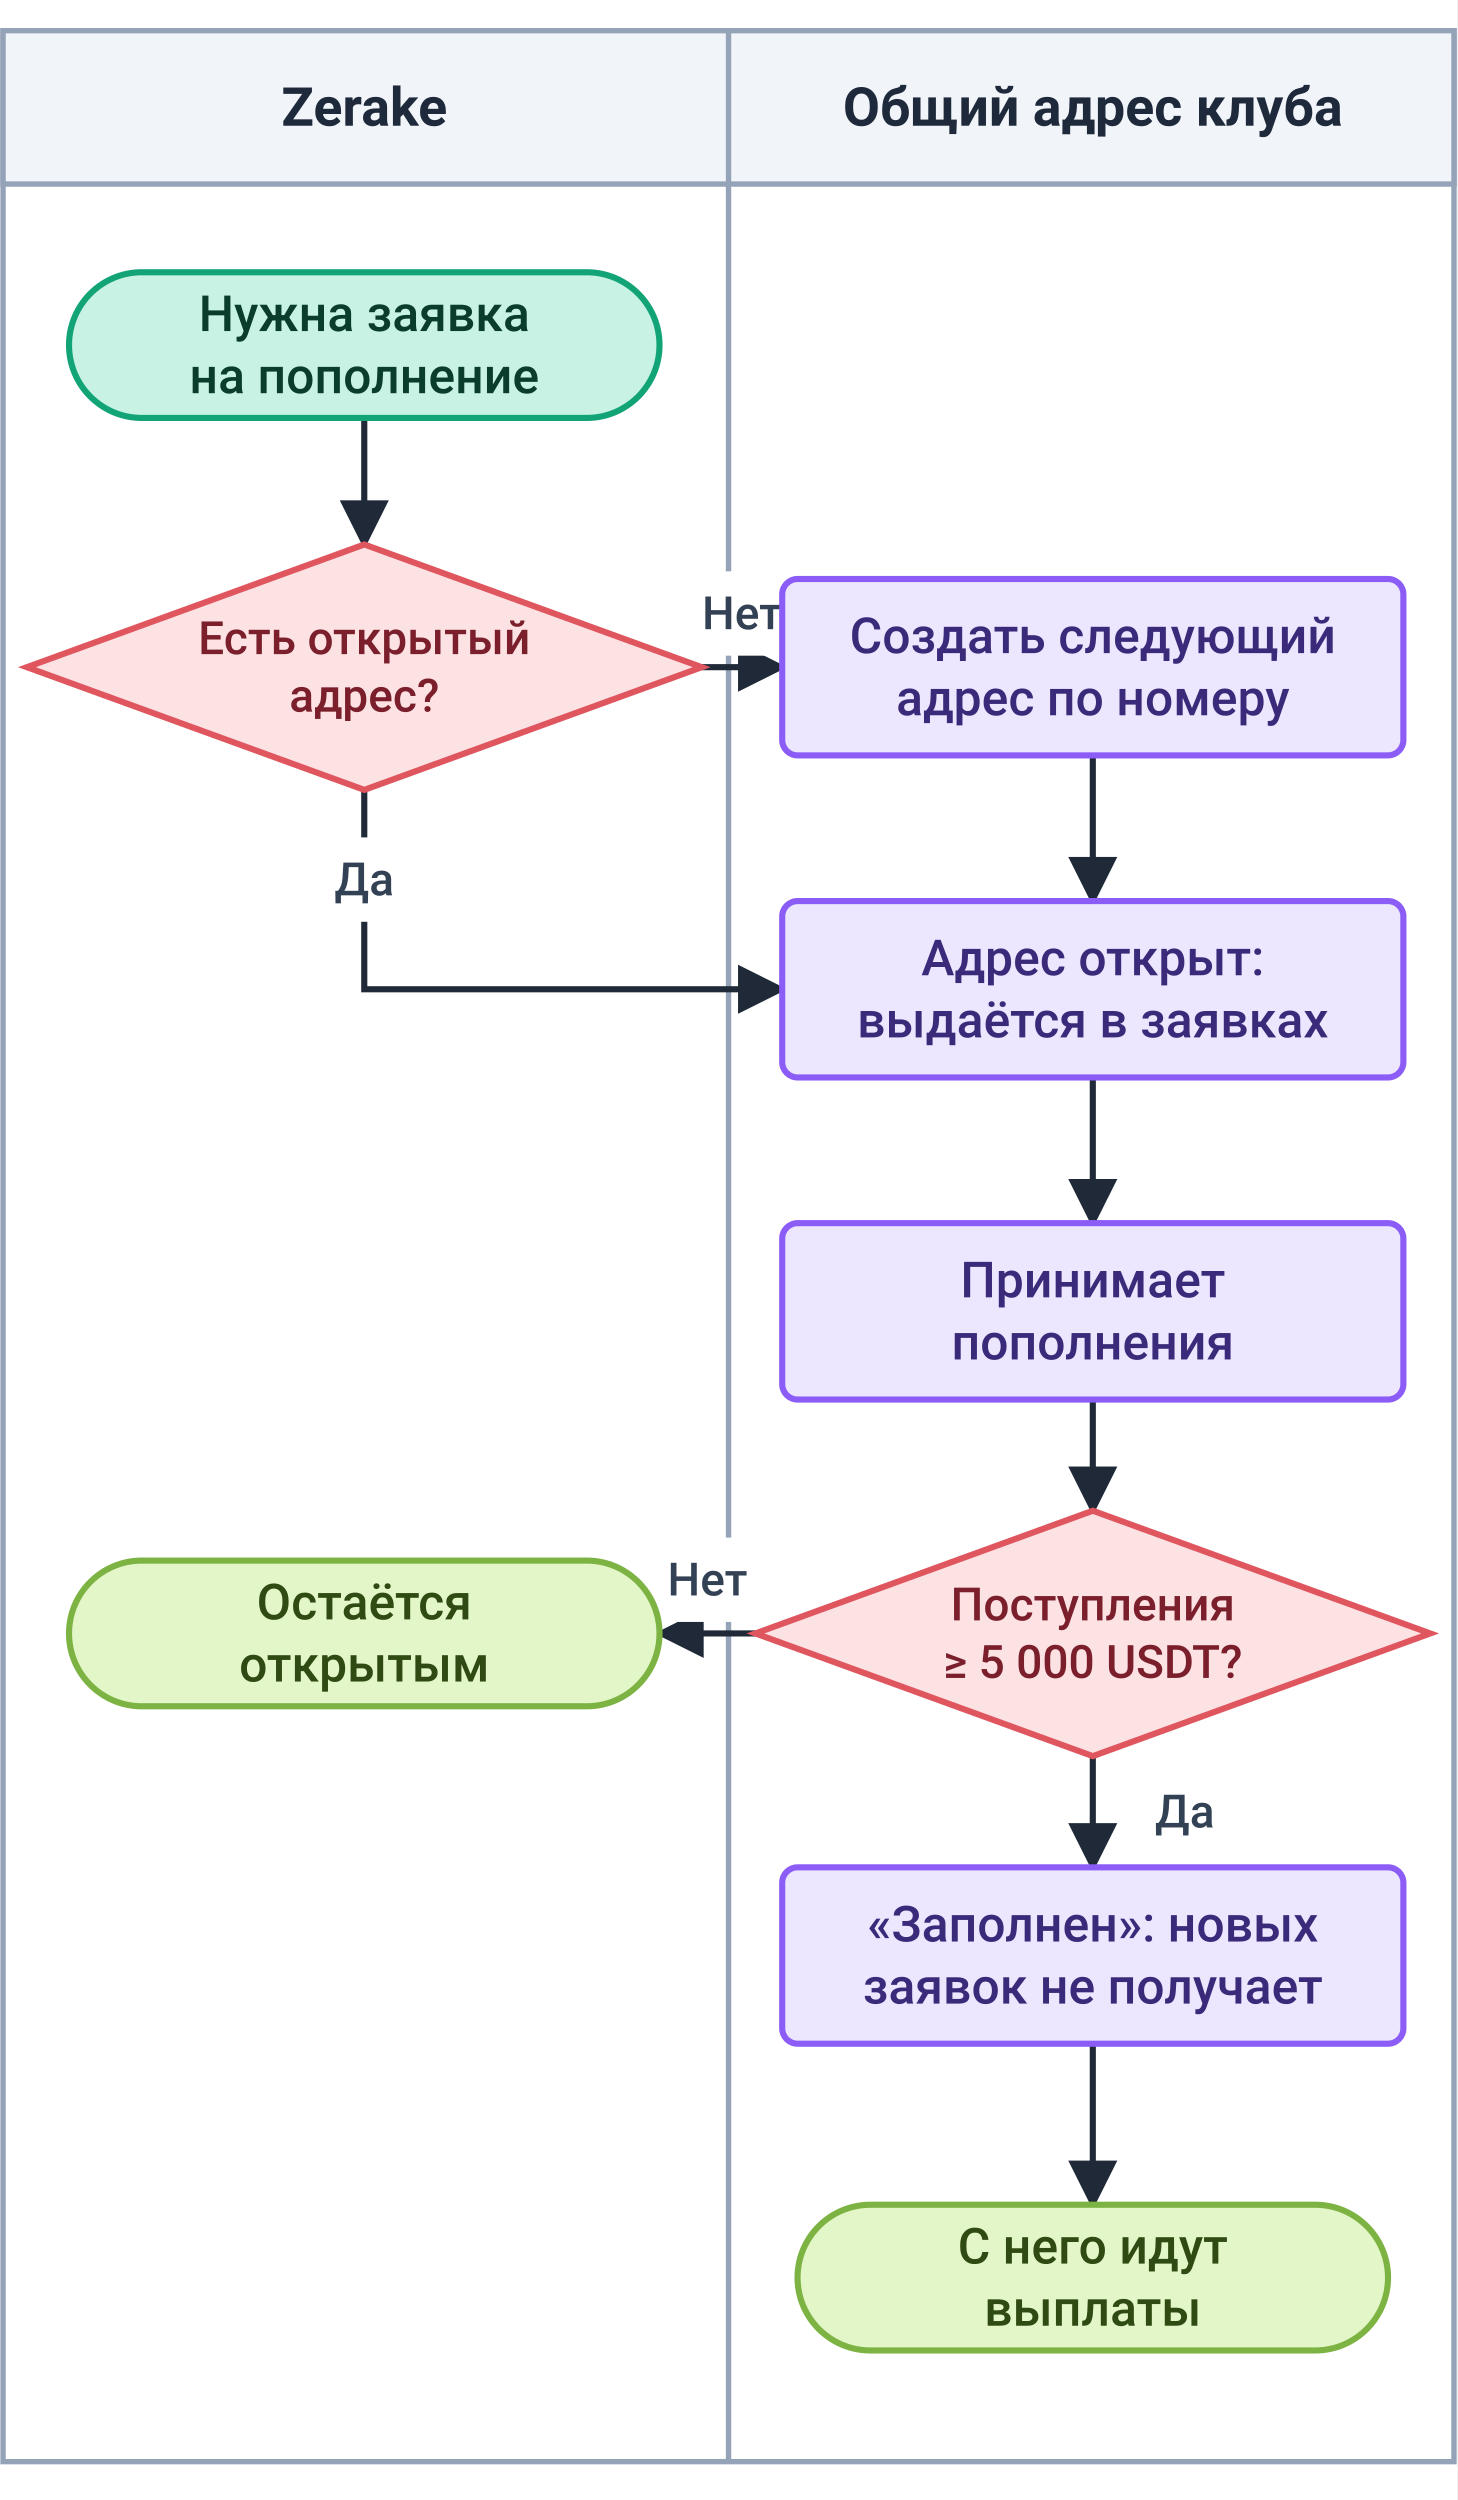
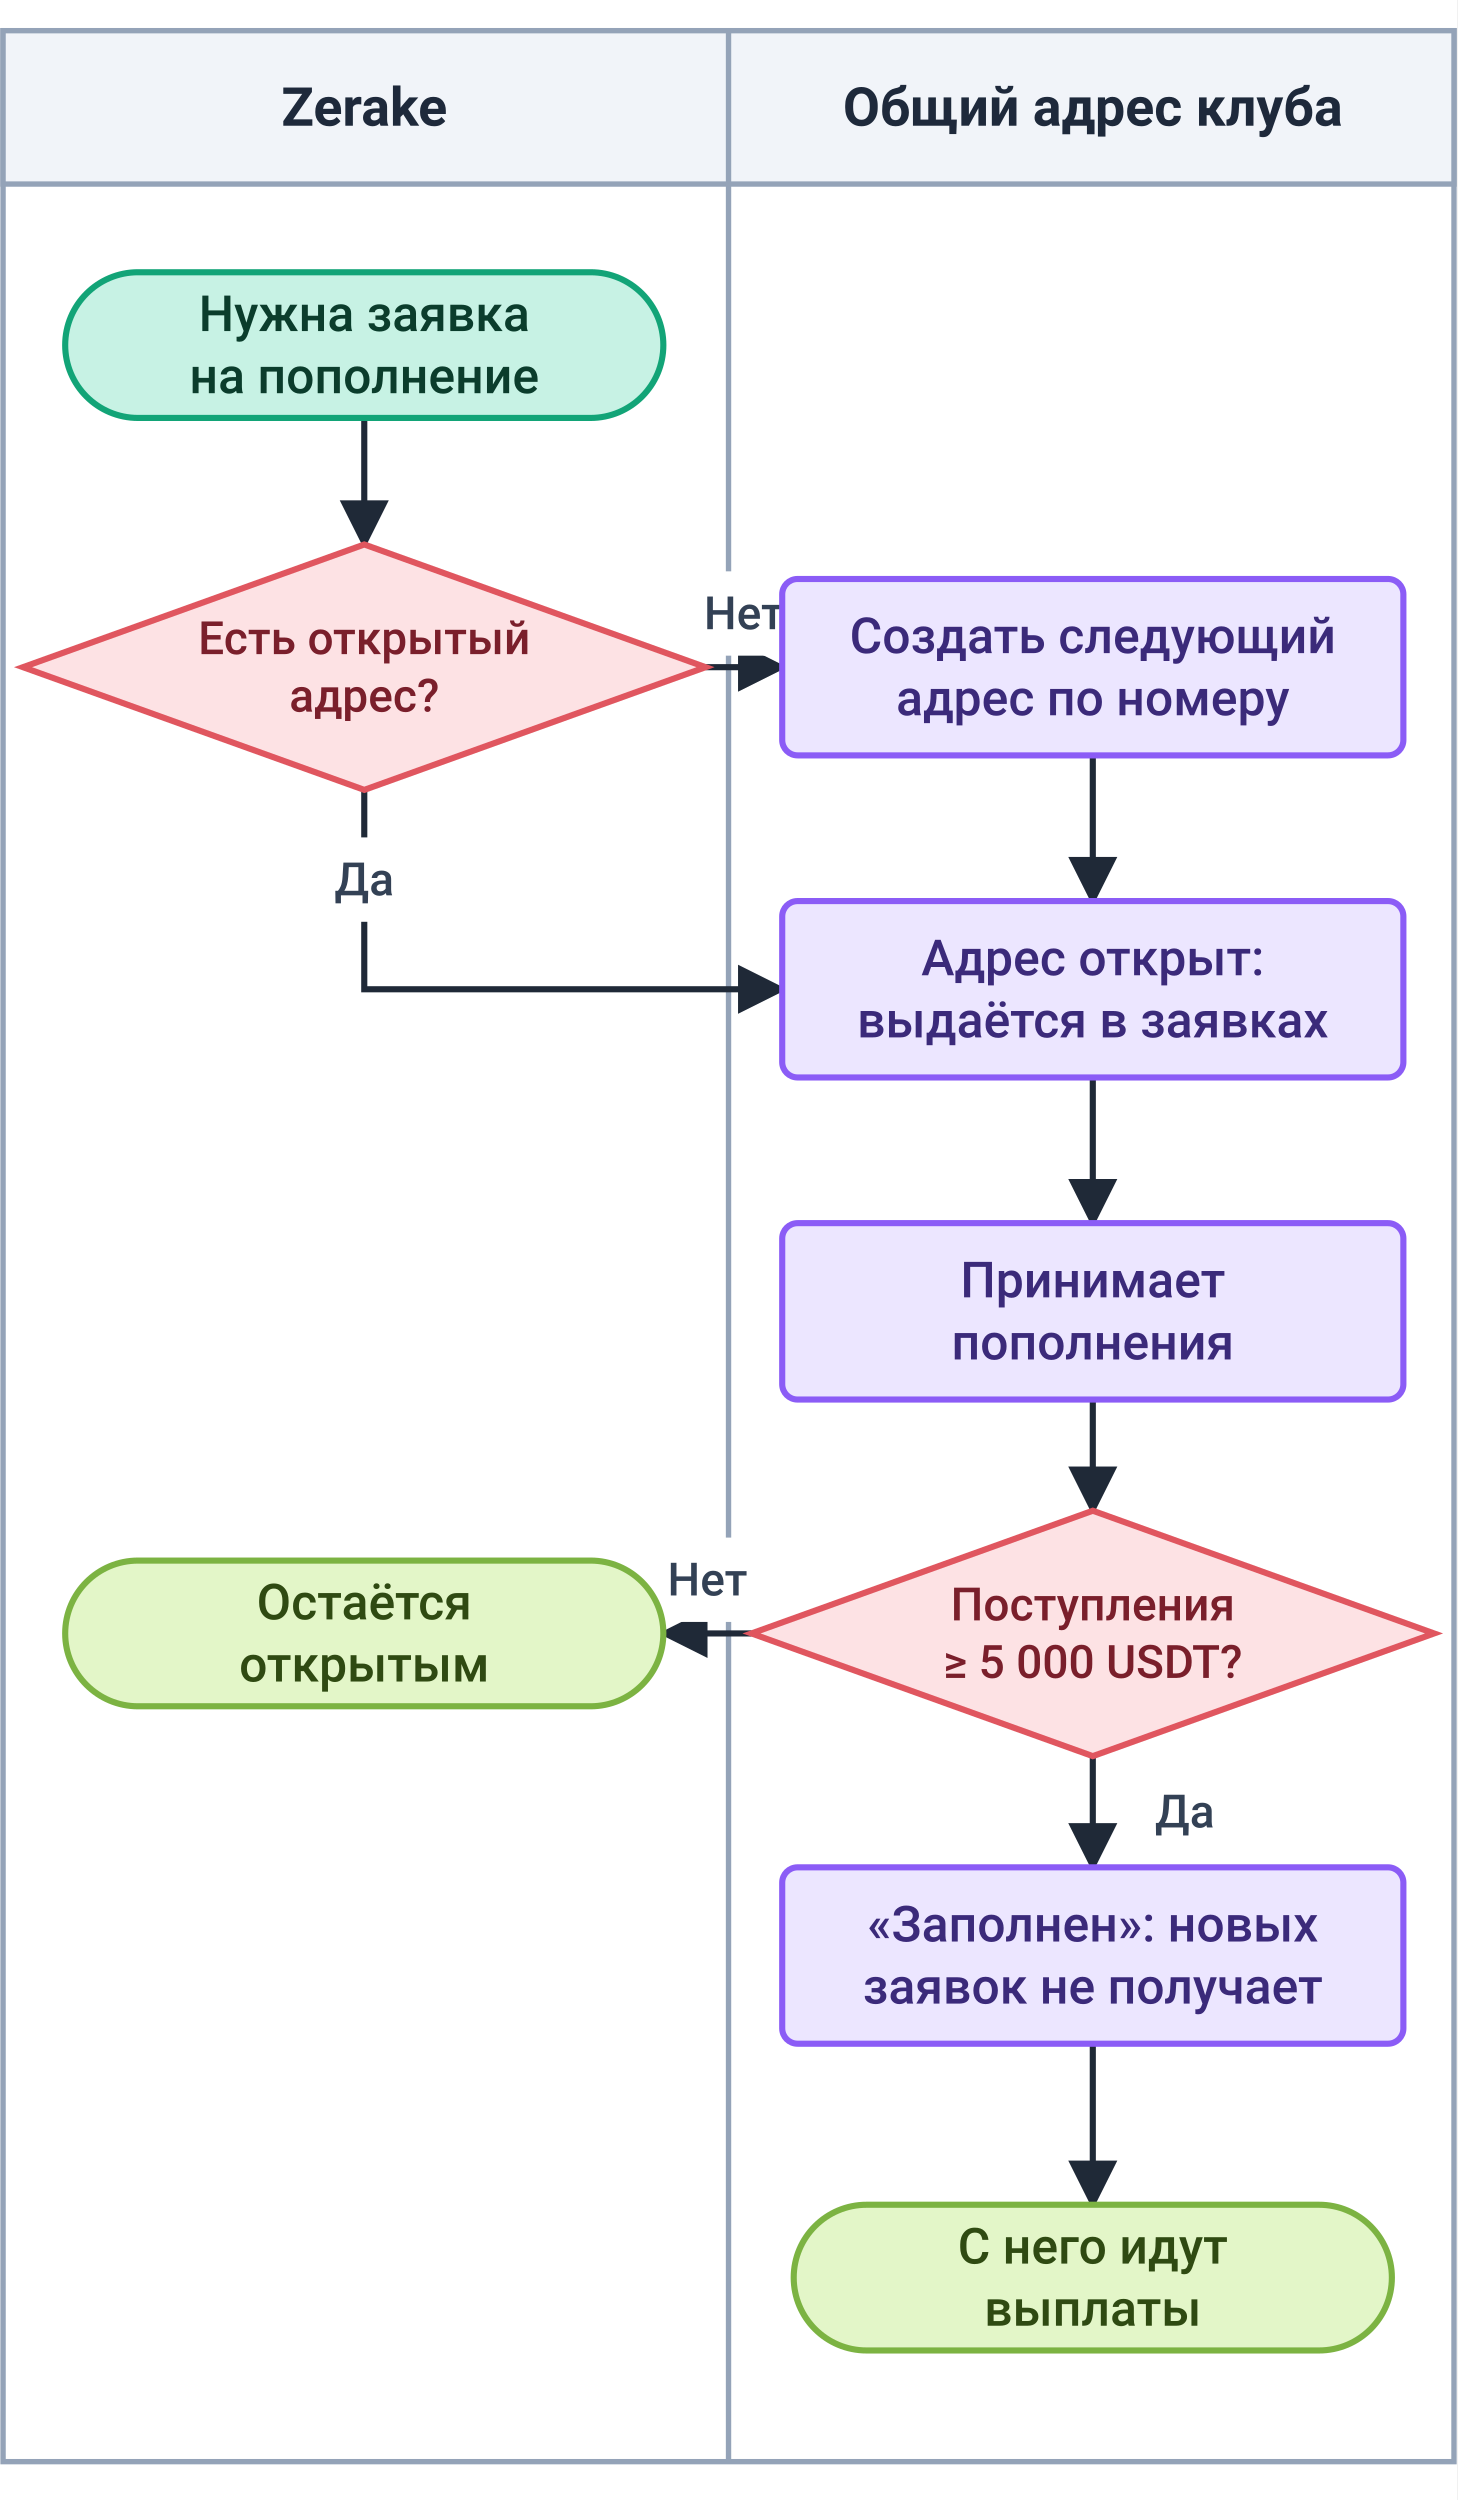
<svg xmlns="http://www.w3.org/2000/svg" viewBox="0 0 380 652" width="380" height="652" font-family="Segoe UI, -apple-system, Roboto, Helvetica, Arial, sans-serif">
  <defs>
    <marker id="arr" viewBox="0 0 10 10" refX="9" refY="5" markerWidth="8" markerHeight="8" orient="auto-start-reverse">
      <path d="M0,0 L10,5 L0,10 z" fill="#1f2937" />
    </marker>
  </defs>
  <rect width="380" height="652" fill="#ffffff" />
  <rect x="0.8" y="8" width="378.4" height="634" fill="#ffffff" stroke="#94a3b8" stroke-width="1.4" />
  <rect x="0.8" y="8" width="378.4" height="40" fill="#f1f4f9" stroke="#94a3b8" stroke-width="1.4" />
  <text x="95.0" y="28.0" text-anchor="middle" dominant-baseline="central" font-size="14" font-weight="600" fill="#1e293b">Zerake</text>
  <line x1="190" y1="8" x2="190" y2="642" stroke="#94a3b8" stroke-width="1.4" />
  <text x="285.0" y="28.0" text-anchor="middle" dominant-baseline="central" font-size="14" font-weight="600" fill="#1e293b">Общий адрес клуба</text>
  <path d="M95.0,109.0 L95.0,142.0" fill="none" stroke="#1f2937" stroke-width="1.6" marker-end="url(#arr)" />
-   <path d="M183.0,174.0 L204.0,174.0" fill="none" stroke="#1f2937" stroke-width="1.6" marker-end="url(#arr)" />
-   <rect x="173.0" y="149.0" width="41" height="22" rx="4" fill="#ffffff" />
-   <text x="193.5" y="160.0" text-anchor="middle" dominant-baseline="central" font-size="12" font-weight="500" fill="#334155">Нет</text>
+   <path d="M184.0,174.0 L204.0,174.0" fill="none" stroke="#1f2937" stroke-width="1.6" marker-end="url(#arr)" />
+   <rect x="173.5" y="149.0" width="41" height="22" rx="4" fill="#ffffff" />
+   <text x="194.0" y="160.0" text-anchor="middle" dominant-baseline="central" font-size="12" font-weight="500" fill="#334155">Нет</text>
  <path d="M95.0,206.0 L95.0,258.0 L204.0,258.0" fill="none" stroke="#1f2937" stroke-width="1.6" marker-end="url(#arr)" />
  <rect x="79.0" y="218.4" width="32" height="22" rx="4" fill="#ffffff" />
  <text x="95.0" y="229.4" text-anchor="middle" dominant-baseline="central" font-size="12" font-weight="500" fill="#334155">Да</text>
  <path d="M285.0,197.0 L285.0,235.0" fill="none" stroke="#1f2937" stroke-width="1.6" marker-end="url(#arr)" />
  <path d="M285.0,281.0 L285.0,319.0" fill="none" stroke="#1f2937" stroke-width="1.6" marker-end="url(#arr)" />
  <path d="M285.0,365.0 L285.0,394.0" fill="none" stroke="#1f2937" stroke-width="1.6" marker-end="url(#arr)" />
-   <path d="M197.0,426.0 L172.0,426.0" fill="none" stroke="#1f2937" stroke-width="1.6" marker-end="url(#arr)" />
+   <path d="M196.0,426.0 L173.0,426.0" fill="none" stroke="#1f2937" stroke-width="1.6" marker-end="url(#arr)" />
  <rect x="164.0" y="401.0" width="41" height="22" rx="4" fill="#ffffff" />
  <text x="184.5" y="412.0" text-anchor="middle" dominant-baseline="central" font-size="12" font-weight="500" fill="#334155">Нет</text>
  <path d="M285.0,458.0 L285.0,487.0" fill="none" stroke="#1f2937" stroke-width="1.6" marker-end="url(#arr)" />
  <rect x="293.0" y="461.5" width="32" height="22" rx="4" fill="#ffffff" />
  <text x="309.0" y="472.5" text-anchor="middle" dominant-baseline="central" font-size="12" font-weight="500" fill="#334155">Да</text>
  <path d="M285.0,533.0 L285.0,575.0" fill="none" stroke="#1f2937" stroke-width="1.6" marker-end="url(#arr)" />
-   <rect x="18.0" y="71.0" width="154" height="38" rx="19.0" fill="#c7f2e4" stroke="#12a477" stroke-width="1.6" />
+   <rect x="17.0" y="71.0" width="156" height="38" rx="19.0" fill="#c7f2e4" stroke="#12a477" stroke-width="1.6" />
  <text x="95.0" y="81.9" text-anchor="middle" dominant-baseline="central" font-size="13" font-weight="500" fill="#0b3d2c">Нужна заявка</text>
  <text x="95.0" y="98.1" text-anchor="middle" dominant-baseline="central" font-size="13" font-weight="500" fill="#0b3d2c">на пополнение</text>
-   <polygon points="95.0,142.0 183.0,174.0 95.0,206.0 7.0,174.0" fill="#fde2e4" stroke="#e0565f" stroke-width="1.6" />
+   <polygon points="95.0,142.0 184.0,174.0 95.0,206.0 6.0,174.0" fill="#fde2e4" stroke="#e0565f" stroke-width="1.6" />
  <text x="95.0" y="166.5" text-anchor="middle" dominant-baseline="central" font-size="12" font-weight="500" fill="#7a1f2b">Есть открытый</text>
  <text x="95.0" y="181.5" text-anchor="middle" dominant-baseline="central" font-size="12" font-weight="500" fill="#7a1f2b">адрес?</text>
  <rect x="204.0" y="151.0" width="162" height="46" rx="4" fill="#ece6ff" stroke="#8b5cf6" stroke-width="1.6" />
  <text x="285.0" y="165.9" text-anchor="middle" dominant-baseline="central" font-size="13" font-weight="500" fill="#3b2a7a">Создать следующий</text>
  <text x="285.0" y="182.1" text-anchor="middle" dominant-baseline="central" font-size="13" font-weight="500" fill="#3b2a7a">адрес по номеру</text>
  <rect x="204.0" y="235.0" width="162" height="46" rx="4" fill="#ece6ff" stroke="#8b5cf6" stroke-width="1.6" />
  <text x="285.0" y="249.9" text-anchor="middle" dominant-baseline="central" font-size="13" font-weight="500" fill="#3b2a7a">Адрес открыт:</text>
  <text x="285.0" y="266.1" text-anchor="middle" dominant-baseline="central" font-size="13" font-weight="500" fill="#3b2a7a">выдаётся в заявках</text>
  <rect x="204.0" y="319.0" width="162" height="46" rx="4" fill="#ece6ff" stroke="#8b5cf6" stroke-width="1.6" />
  <text x="285.0" y="333.9" text-anchor="middle" dominant-baseline="central" font-size="13" font-weight="500" fill="#3b2a7a">Принимает</text>
  <text x="285.0" y="350.1" text-anchor="middle" dominant-baseline="central" font-size="13" font-weight="500" fill="#3b2a7a">пополнения</text>
-   <polygon points="285.0,394.0 373.0,426.0 285.0,458.0 197.0,426.0" fill="#fde2e4" stroke="#e0565f" stroke-width="1.6" />
+   <polygon points="285.0,394.0 374.0,426.0 285.0,458.0 196.0,426.0" fill="#fde2e4" stroke="#e0565f" stroke-width="1.6" />
  <text x="285.0" y="418.5" text-anchor="middle" dominant-baseline="central" font-size="12" font-weight="500" fill="#7a1f2b">Поступления</text>
  <text x="285.0" y="433.5" text-anchor="middle" dominant-baseline="central" font-size="12" font-weight="500" fill="#7a1f2b">≥ 5 000 USDT?</text>
-   <rect x="18.0" y="407.0" width="154" height="38" rx="19.0" fill="#e3f6c8" stroke="#7cb342" stroke-width="1.6" />
+   <rect x="17.0" y="407.0" width="156" height="38" rx="19.0" fill="#e3f6c8" stroke="#7cb342" stroke-width="1.6" />
  <text x="95.0" y="417.9" text-anchor="middle" dominant-baseline="central" font-size="13" font-weight="500" fill="#2f4a12">Остаётся</text>
  <text x="95.0" y="434.1" text-anchor="middle" dominant-baseline="central" font-size="13" font-weight="500" fill="#2f4a12">открытым</text>
  <rect x="204.0" y="487.0" width="162" height="46" rx="4" fill="#ece6ff" stroke="#8b5cf6" stroke-width="1.6" />
  <text x="285.0" y="501.9" text-anchor="middle" dominant-baseline="central" font-size="13" font-weight="500" fill="#3b2a7a">«Заполнен»: новых</text>
  <text x="285.0" y="518.1" text-anchor="middle" dominant-baseline="central" font-size="13" font-weight="500" fill="#3b2a7a">заявок не получает</text>
-   <rect x="208.0" y="575.0" width="154" height="38" rx="19.0" fill="#e3f6c8" stroke="#7cb342" stroke-width="1.6" />
+   <rect x="207.0" y="575.0" width="156" height="38" rx="19.0" fill="#e3f6c8" stroke="#7cb342" stroke-width="1.6" />
  <text x="285.0" y="585.9" text-anchor="middle" dominant-baseline="central" font-size="13" font-weight="500" fill="#2f4a12">С него идут</text>
  <text x="285.0" y="602.1" text-anchor="middle" dominant-baseline="central" font-size="13" font-weight="500" fill="#2f4a12">выплаты</text>
</svg>
